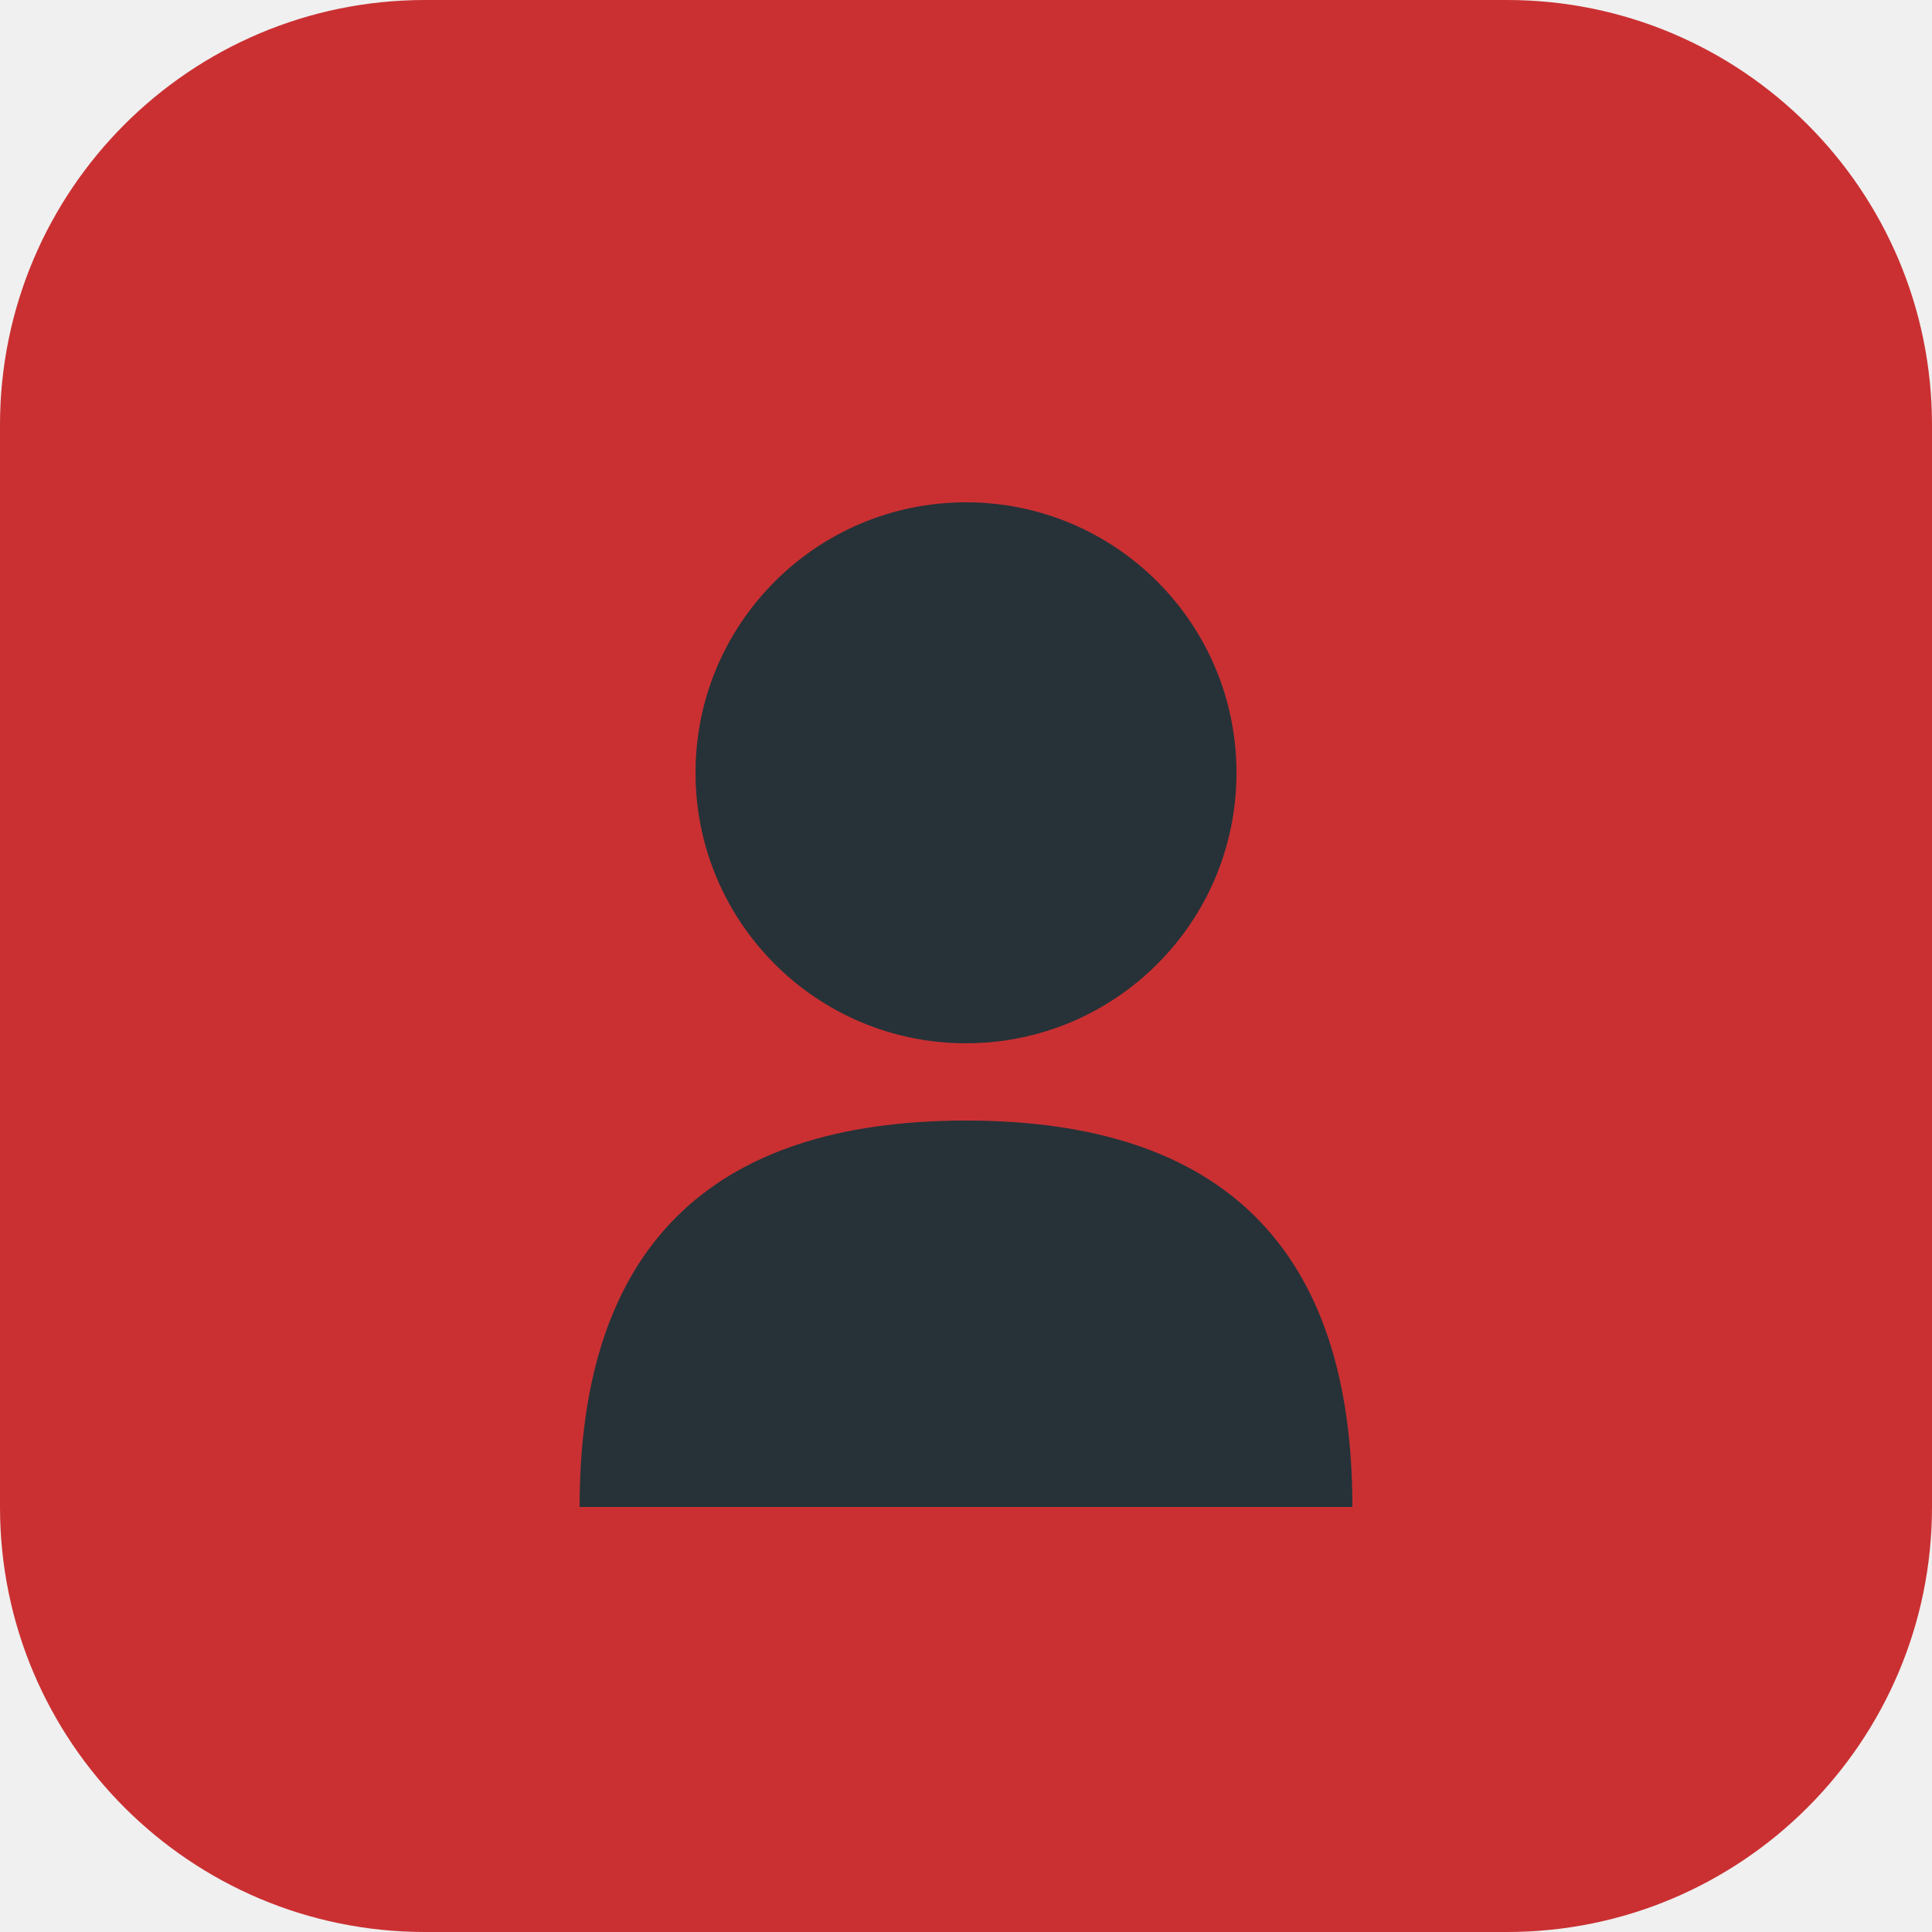
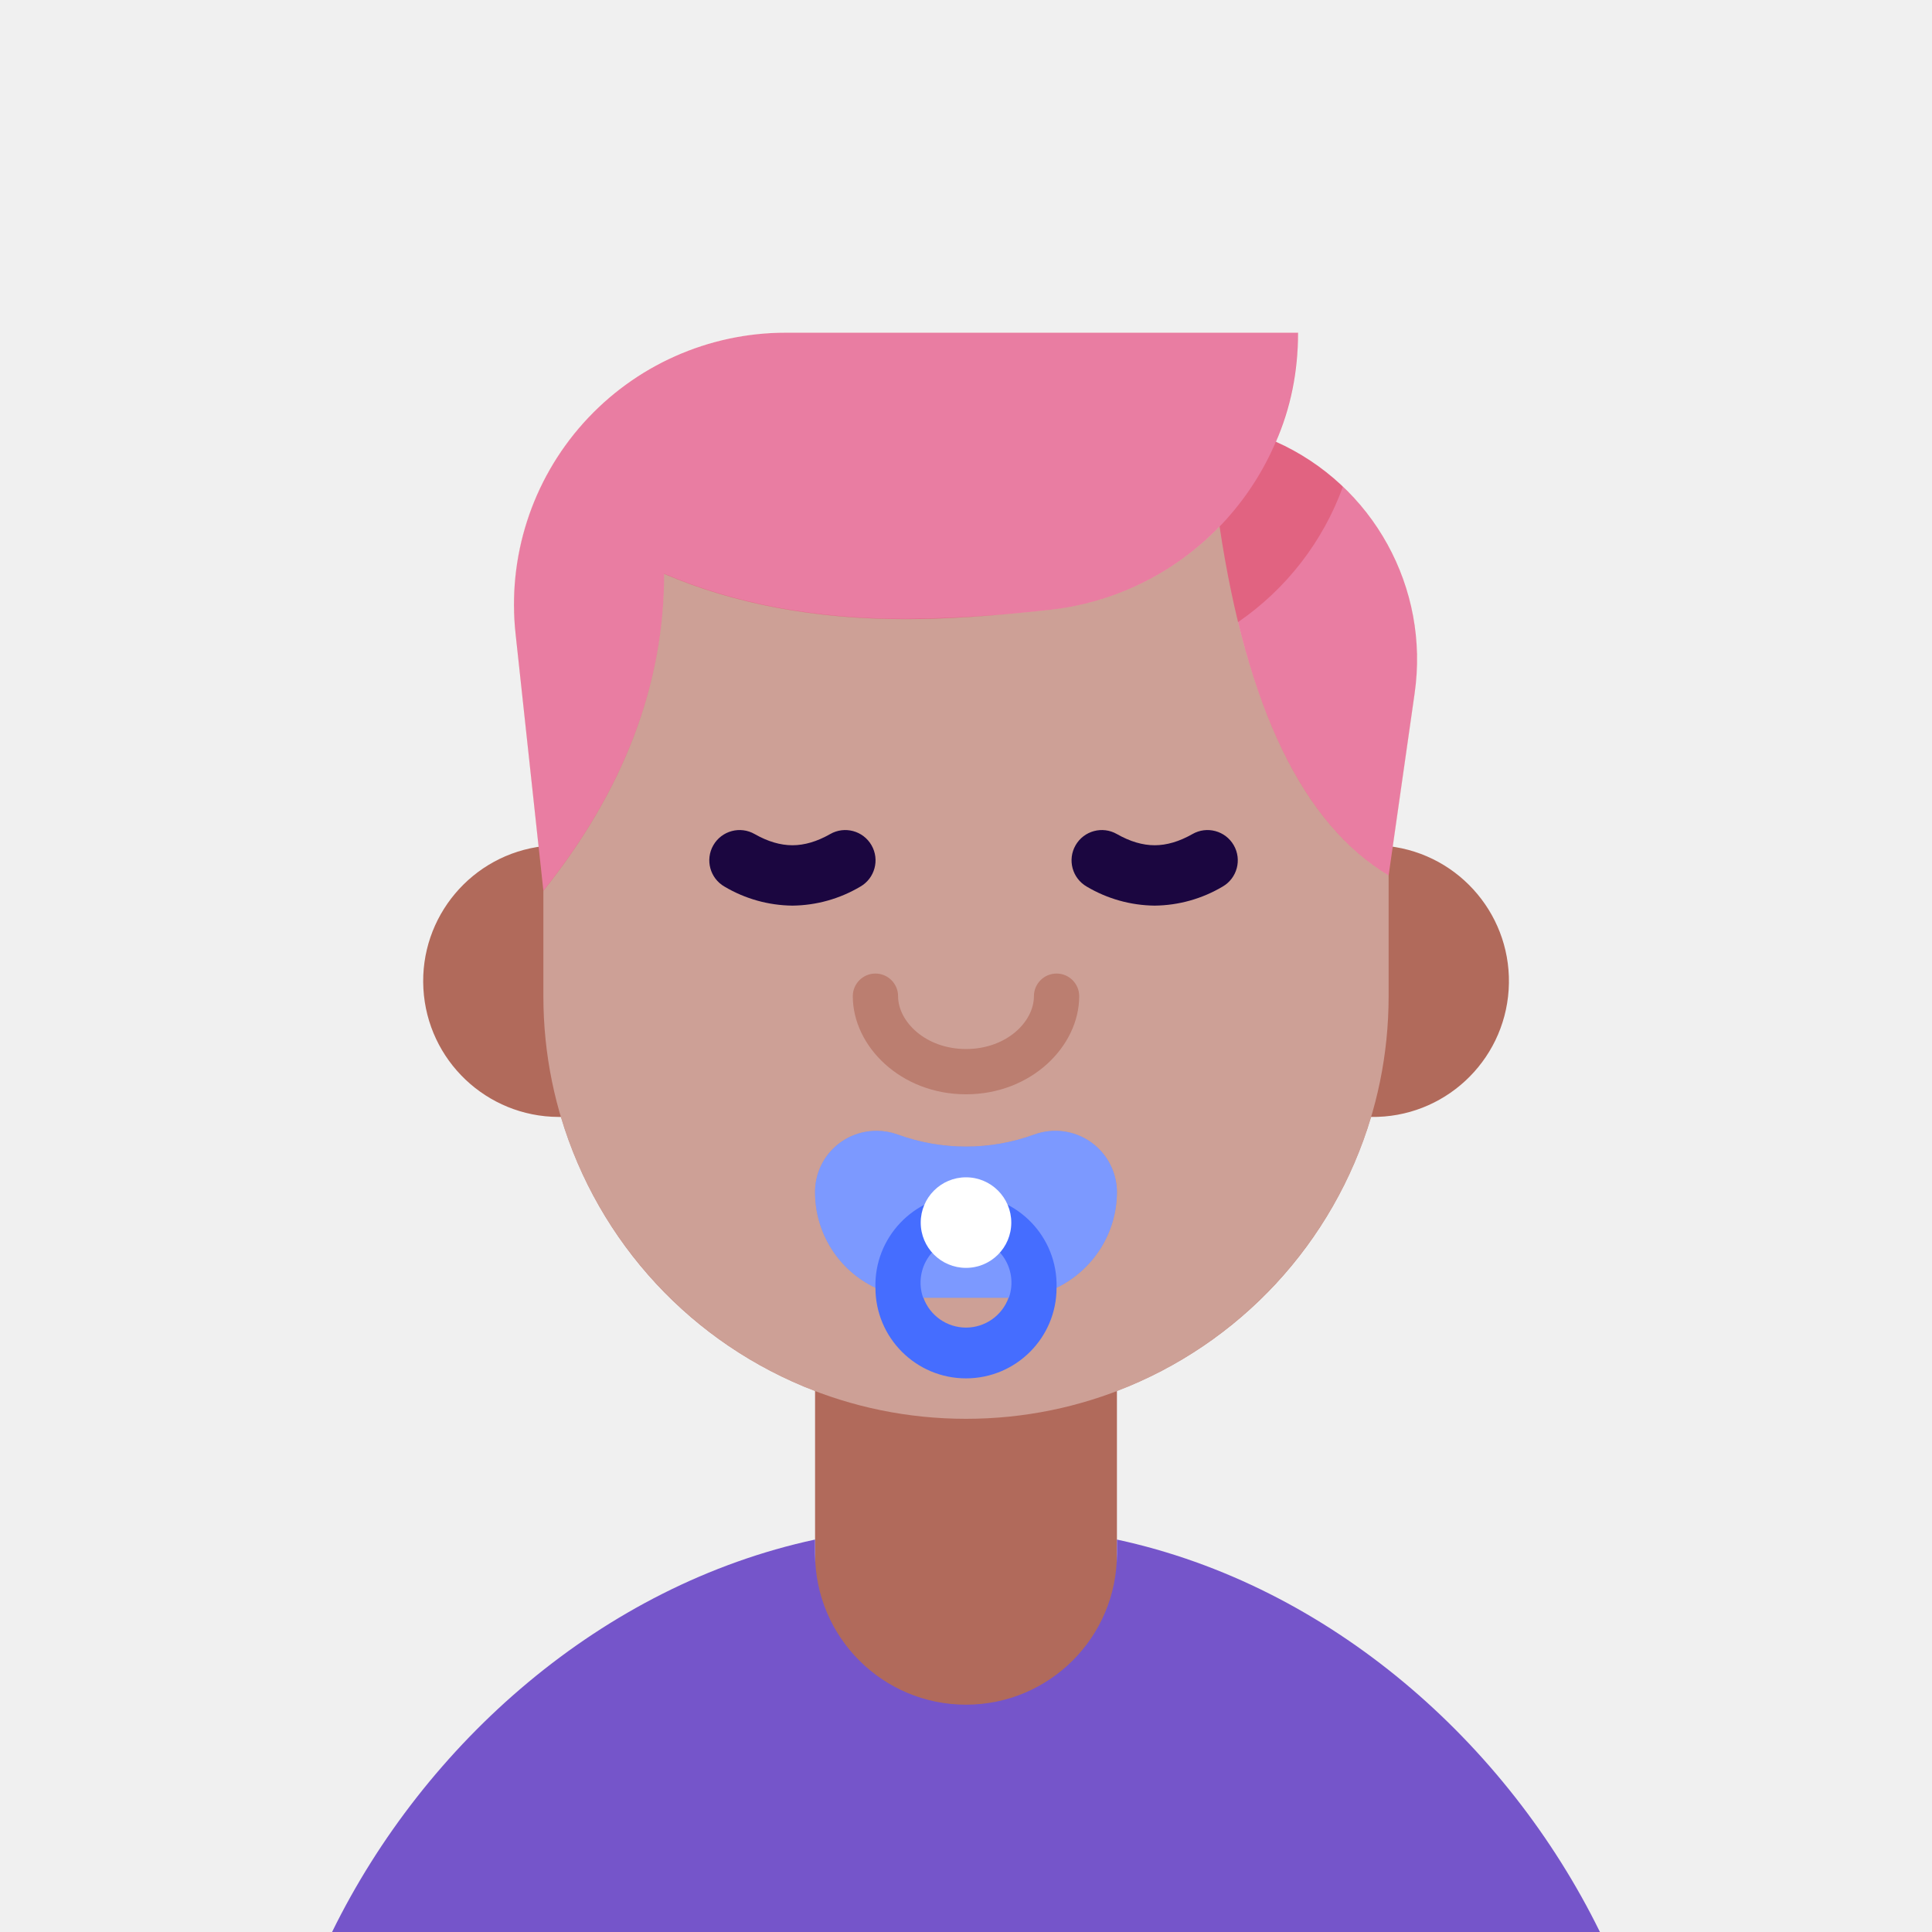
- <svg xmlns="http://www.w3.org/2000/svg" viewBox="0 0 100 100">
-   <rect width="100" height="100" rx="22" fill="#ca3032" />
-   <g transform="translate(50, 50)">
-     <circle cx="0" cy="-10" r="14" fill="#263238" />
-     <path d="M-20 28 Q-20 8 0 8 Q20 8 20 28" fill="#263238" />
+ <svg xmlns="http://www.w3.org/2000/svg" viewBox="0 0 64 64" fill="none" shape-rendering="auto" aria-hidden="true" width="512" height="512">
+   <defs>
+     <g id="eyes-sleep-5317ef10">
+       <path d="M7.5 3.63a1 1 0 0 1 1 1.74A4.5 4.5 0 0 1 6.25 6 4.5 4.5 0 0 1 4 5.37a1 1 0 0 1 1-1.74Q5.65 4 6.25 4t1.25-.37m12 0a1 1 0 0 1 1 1.74 4.5 4.5 0 0 1-2.25.63A4.5 4.5 0 0 1 16 5.37a1 1 0 0 1 1-1.74q.65.37 1.25.37t1.25-.37" fill="#1B0640" />
+     </g>
+     <g id="hair-shortCombover-5317ef10">
+       <path d="M32.76 10.13a7.9 7.9 0 0 1 4.6 8.35l-.86 6.02q-4.25-2.55-5.6-11.56a9.2 9.2 0 0 1-5.7 2.77q-2.73.3-4.7.3-4.5 0-8-1.5 0 5.5-4 10.5l-.92-8.51a9 9 0 0 1 8.95-9.98H33.5q0 1.94-.74 3.63" fill="#e16381" />
+       <path d="M33.5 6.5a9.24 9.24 0 0 1-8.3 9.21 46 46 0 0 1-4.7.29q-4.5 0-8-1.5 0 5.5-4 10.5l-.92-8.53a9 9 0 0 1 8.95-9.97zm1.46 5.1a7.9 7.9 0 0 1 2.4 6.88l-.86 6.02q-3.44-2.07-4.99-8.39a9.3 9.3 0 0 0 3.48-4.5" fill="white" opacity=".26" style="mix-blend-mode:overlay" />
+     </g>
+     <g id="clothes-rounded-5317ef10">
+       <path d="M16 4.8v.47a5 5 0 0 0 10 0V4.8c7.06 1.52 12.93 6.74 16 13H0c3.07-6.26 8.94-11.48 16-13" fill="#7555ca" />
+     </g>
+     <g id="mouth-pacifier-5317ef10">
+       <path fill-rule="evenodd" clip-rule="evenodd" d="M2.04 0q.35 0 .69.12a6.6 6.6 0 0 0 4.54 0A2.04 2.04 0 0 1 10 2.02c0 1.4-.82 2.61-2 3.18a3 3 0 0 1-6 0 3.5 3.5 0 0 1-2-3.17C0 .9.91 0 2.04 0m1.55 5.53a1.5 1.5 0 0 0 2.82 0z" fill="#456DFF" />
+       <path d="M5 3.53a1.5 1.5 0 0 1 1.42 2H3.58a1.5 1.5 0 0 1 1.42-2M2.04 0q.35 0 .69.12a6.6 6.6 0 0 0 4.54 0A2.04 2.04 0 0 1 10 2.02c0 1.4-.82 2.61-2 3.18v-.17a3 3 0 1 0-6 .17 3.5 3.5 0 0 1-2-3.17C0 .9.91 0 2.04 0" fill="white" fill-opacity=".3" style="mix-blend-mode:lighten" />
+       <circle cx="5" cy="3.04" r="1.5" fill="white" />
+     </g>
+     <g id="nose-mediumRound-5317ef10">
+       <path d="M3.25.75a.75.75 0 0 1 1.5 0c0 .84.91 1.75 2.25 1.75S9.25 1.6 9.25.75a.75.75 0 1 1 1.5 0C10.75 2.41 9.16 4 7 4S3.25 2.41 3.25.75" fill="black" opacity=".36" style="mix-blend-mode:overlay" />
+     </g>
+     <clipPath id="clip-5317ef10">
+       <rect width="64" height="64" rx="0" ry="0" />
+     </clipPath>
+   </defs>
+   <g clip-path="url(#clip-5317ef10)">
+     <path d="M37 46.08V52a5 5 0 0 1-10 0v-5.92A14 14 0 0 1 18.58 37h-.08a4.5 4.5 0 0 1-.5-8.97V27a14 14 0 1 1 28 0v1.03a4.5 4.5 0 0 1-.58 8.97A14 14 0 0 1 37 46.08" fill="#b16a5b" />
+     <mask id="personas-a" style="mask-type:luminance">
+       <path d="M37 46.08V52a5 5 0 0 1-10 0v-5.92A14 14 0 0 1 18.58 37h-.08a4.5 4.5 0 0 1-.5-8.97V27a14 14 0 1 1 28 0v1.03a4.5 4.5 0 0 1-.58 8.97A14 14 0 0 1 37 46.08" fill="white" />
+     </mask>
+     <g mask="url(#personas-a)">
+       <path d="M32 13a14 14 0 0 1 14 14v6a14 14 0 1 1-28 0v-6a14 14 0 0 1 14-14" fill="white" opacity=".36" style="mix-blend-mode:overlay" />
+     </g>
+     <use transform="translate(20 24)" href="#eyes-sleep-5317ef10" />
+     <use transform="translate(9.5 4.5)" href="#hair-shortCombover-5317ef10" />
+     <use transform="translate(11 46.2)" href="#clothes-rounded-5317ef10" />
+     <use transform="translate(27 37.46)" href="#mouth-pacifier-5317ef10" />
+     <use transform="translate(25 32.25)" href="#nose-mediumRound-5317ef10" />
  </g>
</svg>
